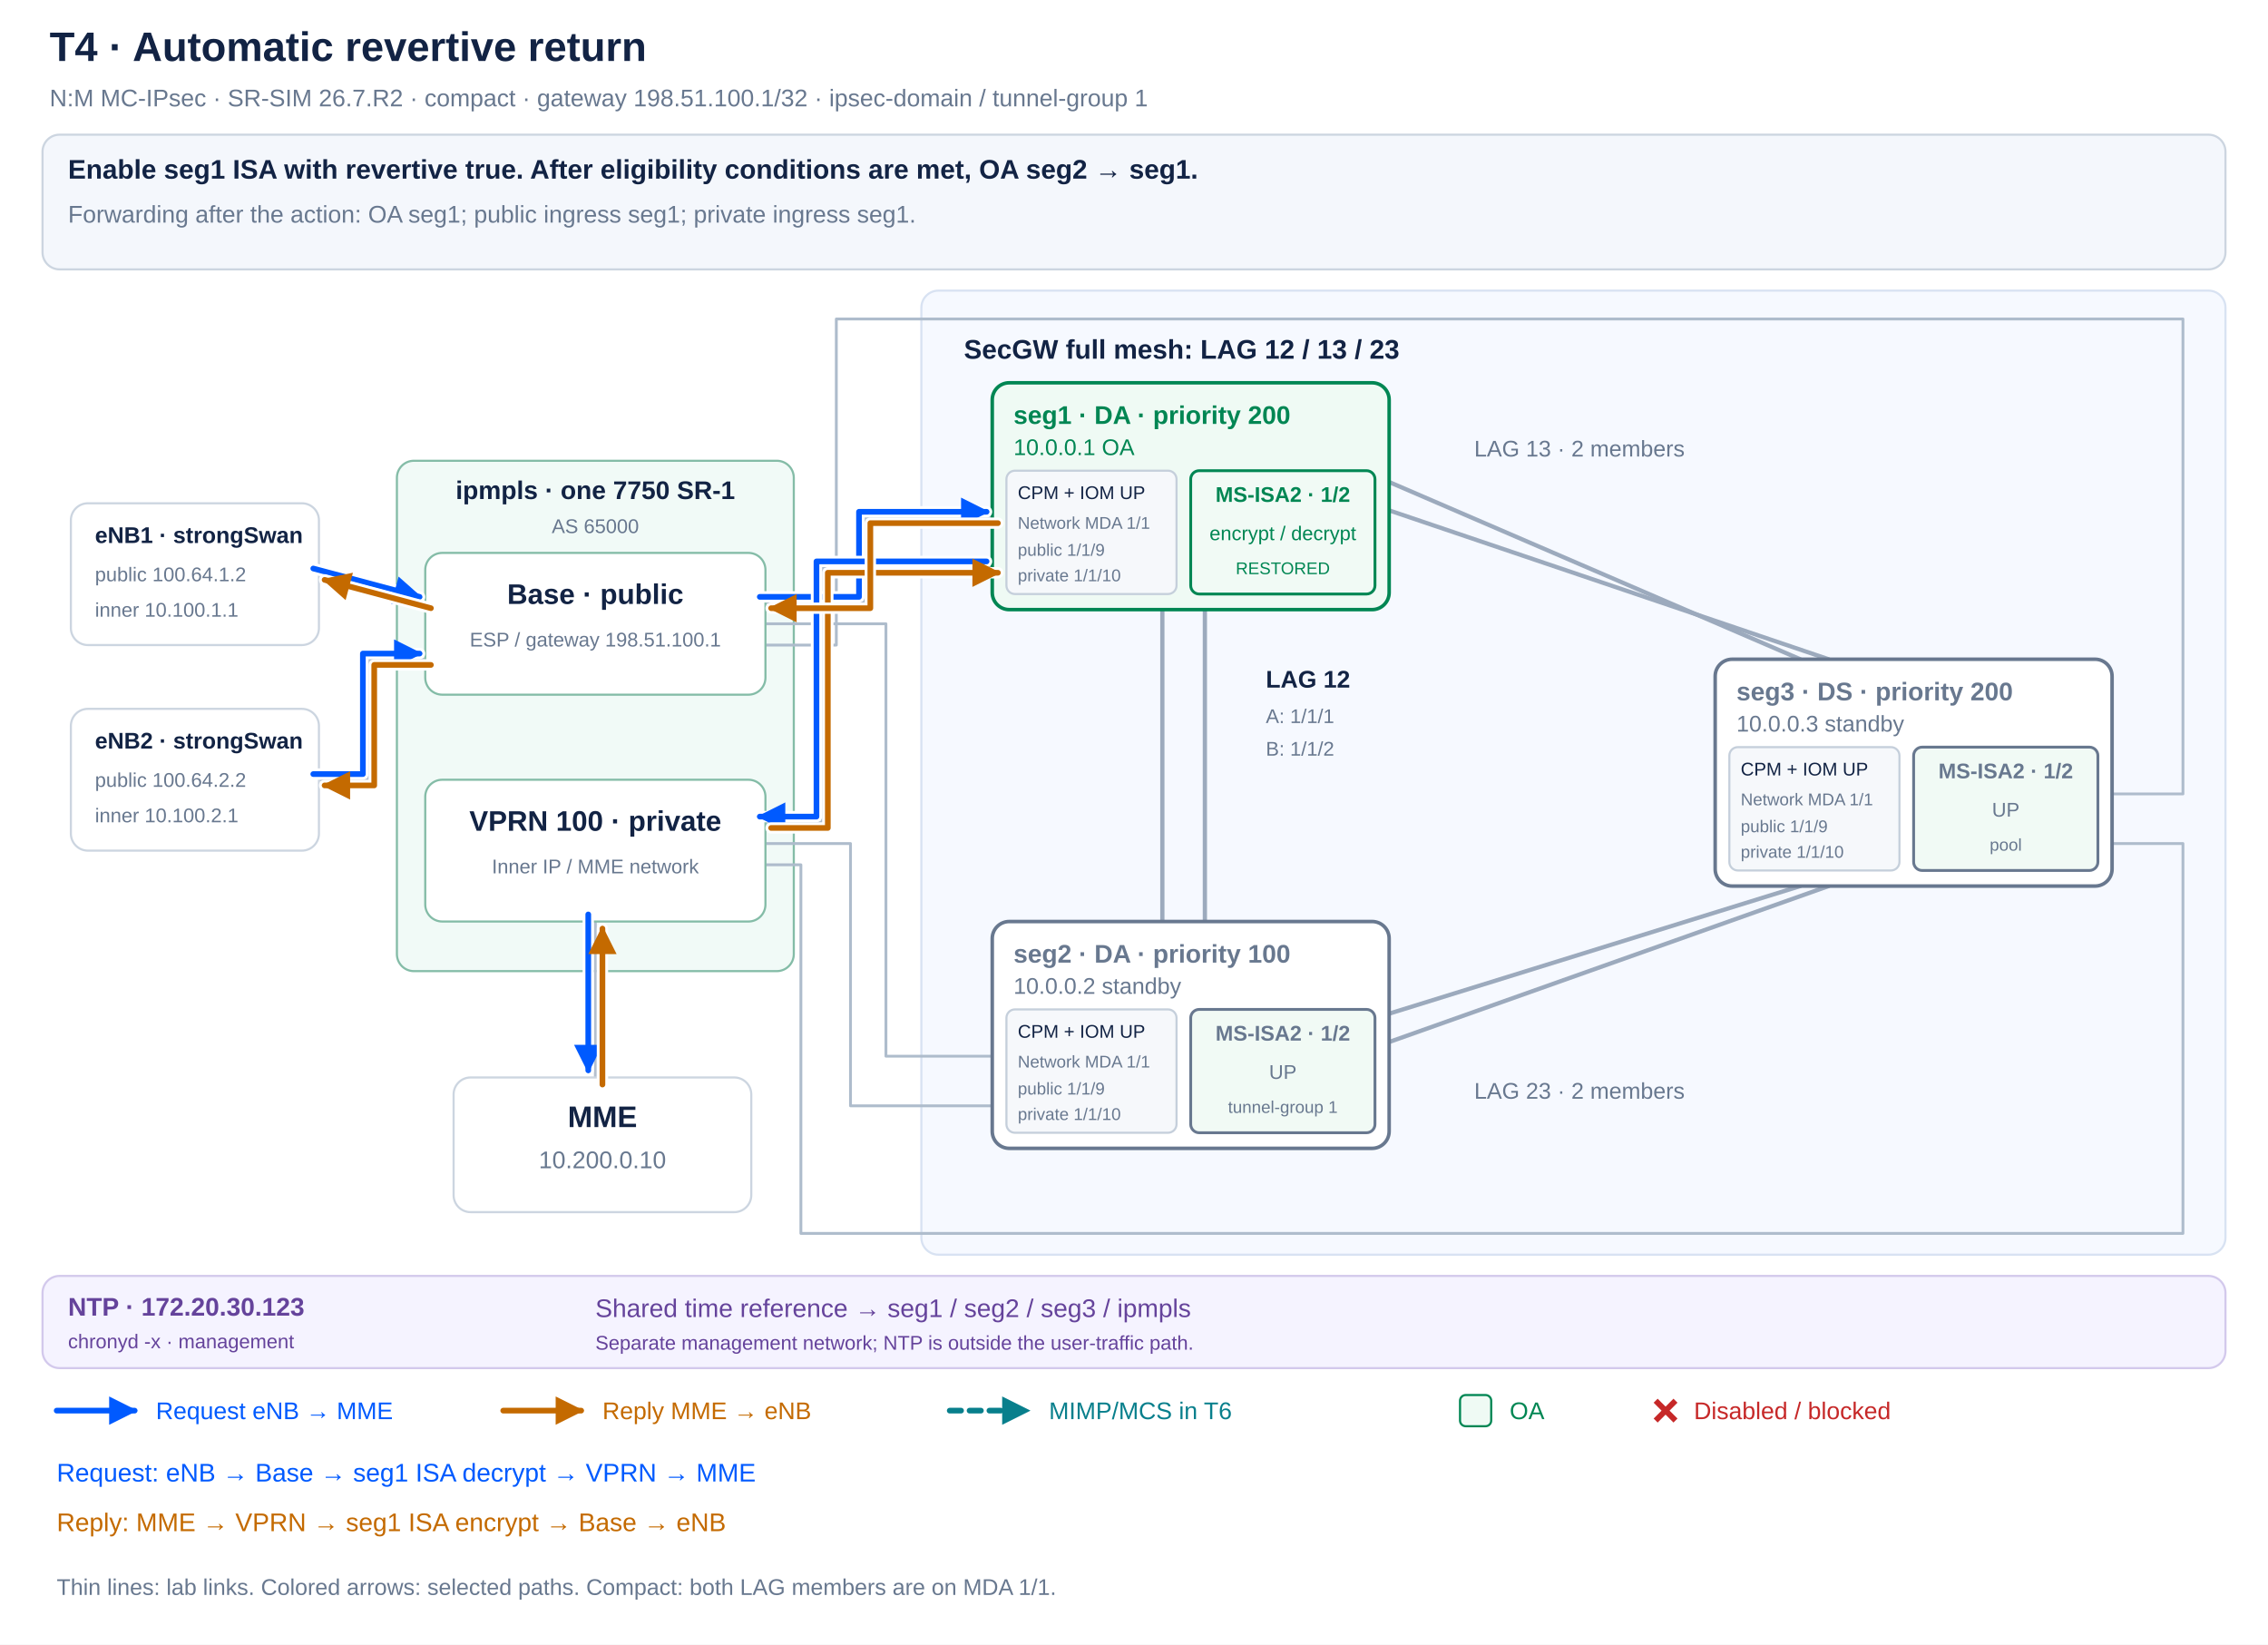
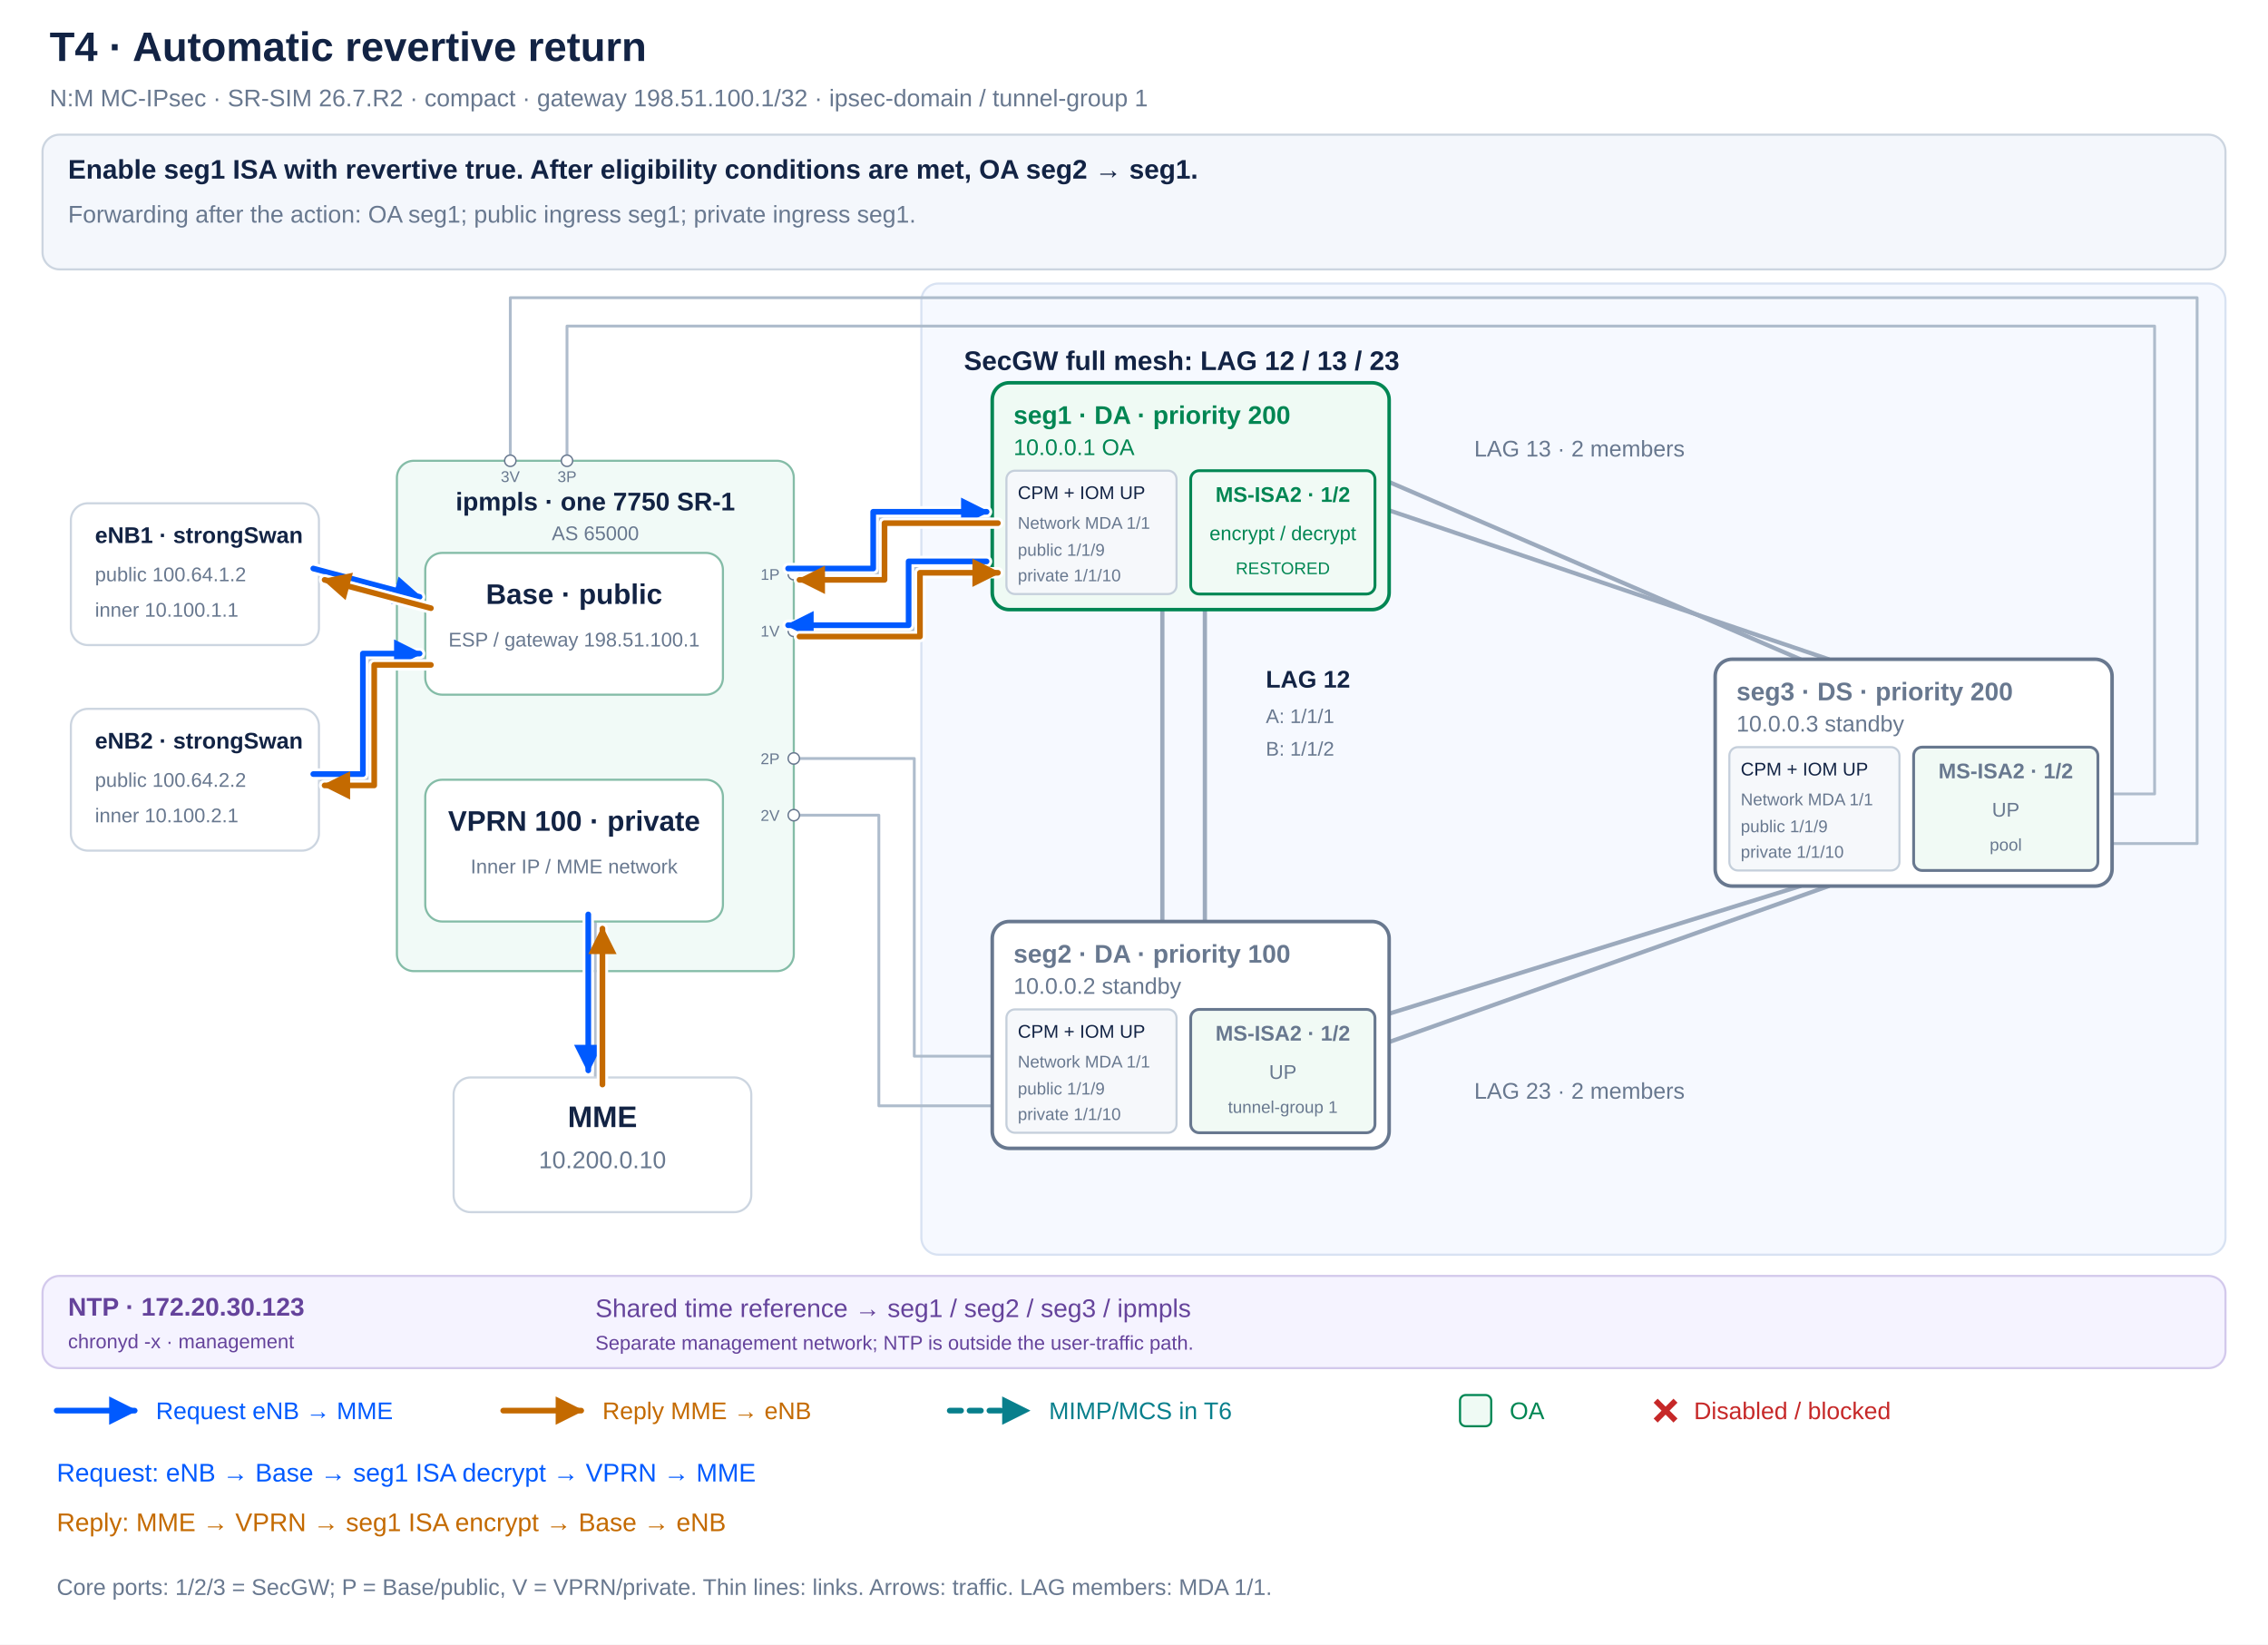
<svg xmlns="http://www.w3.org/2000/svg" width="1600" height="1160" viewBox="0 0 1600 1160" font-family="Arial, sans-serif">
  <defs>
    <marker id="m005aff" viewBox="0 0 10 10" refX="9" refY="5" markerWidth="5" markerHeight="5" orient="auto">
      <path d="M0,0 L10,5 L0,10z" fill="#005aff" />
    </marker>
    <marker id="mc46a00" viewBox="0 0 10 10" refX="9" refY="5" markerWidth="5" markerHeight="5" orient="auto">
      <path d="M0,0 L10,5 L0,10z" fill="#c46a00" />
    </marker>
    <marker id="mc62828" viewBox="0 0 10 10" refX="9" refY="5" markerWidth="5" markerHeight="5" orient="auto">
      <path d="M0,0 L10,5 L0,10z" fill="#c62828" />
    </marker>
    <marker id="m087f8c" viewBox="0 0 10 10" refX="9" refY="5" markerWidth="5" markerHeight="5" orient="auto">
      <path d="M0,0 L10,5 L0,10z" fill="#087f8c" />
    </marker>
  </defs>
  <rect width="1600" height="1160" fill="white" />
  <text x="35" y="43" font-size="29" fill="#122344" text-anchor="start" font-weight="700">T4 · Automatic revertive return</text>
  <text x="35" y="75" font-size="17" fill="#68788f" text-anchor="start" font-weight="400">N:M MC-IPsec · SR-SIM 26.7.R2 · compact · gateway 198.51.100.1/32 · ipsec-domain / tunnel-group 1</text>
  <rect x="30" y="95" width="1540" height="95" rx="12" fill="#f4f7fc" stroke="#ccd5e0" stroke-width="1.5" />
  <text x="48" y="126" font-size="19" fill="#122344" text-anchor="start" font-weight="600">Enable seg1 ISA with revertive true. After eligibility conditions are met, OA seg2 → seg1.</text>
  <text x="48" y="157" font-size="17" fill="#68788f" text-anchor="start" font-weight="400">Forwarding after the action: OA seg1; public ingress seg1; private ingress seg1.</text>
-   <rect x="650" y="205" width="920" height="680" rx="12" fill="#f6f9ff" stroke="#d8e2f2" stroke-width="1.5" />
-   <text x="680" y="253" font-size="19" fill="#122344" text-anchor="start" font-weight="600">SecGW full mesh: LAG 12 / 13 / 23</text>
+   <rect x="650" y="200" width="920" height="685" rx="12" fill="#f6f9ff" stroke="#d8e2f2" stroke-width="1.5" />
+   <text x="680" y="261" font-size="19" fill="#122344" text-anchor="start" font-weight="600">SecGW full mesh: LAG 12 / 13 / 23</text>
  <rect x="280" y="325" width="280" height="360" rx="12" fill="#f1faf7" stroke="#84bca7" stroke-width="1.5" />
-   <text x="420" y="352" font-size="18" fill="#122344" text-anchor="middle" font-weight="600">ipmpls · one 7750 SR-1</text>
-   <text x="420" y="376" font-size="14" fill="#68788f" text-anchor="middle" font-weight="400">AS 65000</text>
-   <polyline points="540,425 610,425 610,365 700,365" fill="none" stroke="#aebccc" stroke-width="2" stroke-linejoin="round" stroke-linecap="round" />
-   <polyline points="540,580 580,580 580,400 700,400" fill="none" stroke="#aebccc" stroke-width="2" stroke-linejoin="round" stroke-linecap="round" />
-   <polyline points="540,440 625,440 625,745 700,745" fill="none" stroke="#aebccc" stroke-width="2" stroke-linejoin="round" stroke-linecap="round" />
-   <polyline points="540,595 600,595 600,780 700,780" fill="none" stroke="#aebccc" stroke-width="2" stroke-linejoin="round" stroke-linecap="round" />
-   <polyline points="540,455 590,455 590,225 1540,225 1540,560 1490,560" fill="none" stroke="#aebccc" stroke-width="2" stroke-linejoin="round" stroke-linecap="round" />
-   <polyline points="540,610 565,610 565,870 1540,870 1540,595 1490,595" fill="none" stroke="#aebccc" stroke-width="2" stroke-linejoin="round" stroke-linecap="round" />
+   <text x="420" y="360" font-size="18" fill="#122344" text-anchor="middle" font-weight="600">ipmpls · one 7750 SR-1</text>
+   <text x="420" y="381" font-size="14" fill="#68788f" text-anchor="middle" font-weight="400">AS 65000</text>
+   <polyline points="560,405 620,405 620,365 700,365" fill="none" stroke="#aebccc" stroke-width="2" stroke-linejoin="round" stroke-linecap="round" />
+   <polyline points="560,445 645,445 645,400 700,400" fill="none" stroke="#aebccc" stroke-width="2" stroke-linejoin="round" stroke-linecap="round" />
+   <polyline points="560,535 645,535 645,745 700,745" fill="none" stroke="#aebccc" stroke-width="2" stroke-linejoin="round" stroke-linecap="round" />
+   <polyline points="560,575 620,575 620,780 700,780" fill="none" stroke="#aebccc" stroke-width="2" stroke-linejoin="round" stroke-linecap="round" />
+   <polyline points="400,325 400,230 1520,230 1520,560 1490,560" fill="none" stroke="#aebccc" stroke-width="2" stroke-linejoin="round" stroke-linecap="round" />
+   <polyline points="360,325 360,210 1550,210 1550,595 1490,595" fill="none" stroke="#aebccc" stroke-width="2" stroke-linejoin="round" stroke-linecap="round" />
  <polyline points="225,405 300,425" fill="none" stroke="#b4bfce" stroke-width="2" stroke-linejoin="round" stroke-linecap="round" />
  <polyline points="225,550 260,550 260,465 300,465" fill="none" stroke="#b4bfce" stroke-width="2" stroke-linejoin="round" stroke-linecap="round" />
  <polyline points="420,650 420,760" fill="none" stroke="#b4bfce" stroke-width="2" stroke-linejoin="round" stroke-linecap="round" />
  <polyline points="820,430 820,650" fill="none" stroke="#9caabd" stroke-width="3" stroke-linejoin="round" stroke-linecap="round" />
  <polyline points="850,430 850,650" fill="none" stroke="#9caabd" stroke-width="3" stroke-linejoin="round" stroke-linecap="round" />
  <polyline points="980,340 1270,465" fill="none" stroke="#9caabd" stroke-width="3" stroke-linejoin="round" stroke-linecap="round" />
  <polyline points="980,360 1290,465" fill="none" stroke="#9caabd" stroke-width="3" stroke-linejoin="round" stroke-linecap="round" />
  <polyline points="980,715 1270,625" fill="none" stroke="#9caabd" stroke-width="3" stroke-linejoin="round" stroke-linecap="round" />
  <polyline points="980,735 1290,625" fill="none" stroke="#9caabd" stroke-width="3" stroke-linejoin="round" stroke-linecap="round" />
-   <rect x="300" y="390" width="240" height="100" rx="12" fill="white" stroke="#84bca7" stroke-width="1.5" />
-   <text x="420" y="426" font-size="20" fill="#122344" text-anchor="middle" font-weight="600">Base · public</text>
-   <text x="420" y="456" font-size="14" fill="#68788f" text-anchor="middle" font-weight="400">ESP / gateway 198.51.100.1</text>
-   <rect x="300" y="550" width="240" height="100" rx="12" fill="white" stroke="#84bca7" stroke-width="1.5" />
-   <text x="420" y="586" font-size="20" fill="#122344" text-anchor="middle" font-weight="600">VPRN 100 · private</text>
-   <text x="420" y="616" font-size="14" fill="#68788f" text-anchor="middle" font-weight="400">Inner IP / MME network</text>
+   <rect x="300" y="390" width="210" height="100" rx="12" fill="white" stroke="#84bca7" stroke-width="1.5" />
+   <text x="405" y="426" font-size="20" fill="#122344" text-anchor="middle" font-weight="600">Base · public</text>
+   <text x="405" y="456" font-size="14" fill="#68788f" text-anchor="middle" font-weight="400">ESP / gateway 198.51.100.1</text>
+   <rect x="300" y="550" width="210" height="100" rx="12" fill="white" stroke="#84bca7" stroke-width="1.5" />
+   <text x="405" y="586" font-size="20" fill="#122344" text-anchor="middle" font-weight="600">VPRN 100 · private</text>
+   <text x="405" y="616" font-size="14" fill="#68788f" text-anchor="middle" font-weight="400">Inner IP / MME network</text>
+   <circle cx="560" cy="405" r="4" fill="white" stroke="#68788f" />
+   <text x="550" y="409" font-size="11" fill="#68788f" text-anchor="end" font-weight="400">1P</text>
+   <circle cx="560" cy="445" r="4" fill="white" stroke="#68788f" />
+   <text x="550" y="449" font-size="11" fill="#68788f" text-anchor="end" font-weight="400">1V</text>
+   <circle cx="560" cy="535" r="4" fill="white" stroke="#68788f" />
+   <text x="550" y="539" font-size="11" fill="#68788f" text-anchor="end" font-weight="400">2P</text>
+   <circle cx="560" cy="575" r="4" fill="white" stroke="#68788f" />
+   <text x="550" y="579" font-size="11" fill="#68788f" text-anchor="end" font-weight="400">2V</text>
+   <circle cx="400" cy="325" r="4" fill="white" stroke="#68788f" />
+   <text x="400" y="340" font-size="11" fill="#68788f" text-anchor="middle" font-weight="400">3P</text>
+   <circle cx="360" cy="325" r="4" fill="white" stroke="#68788f" />
+   <text x="360" y="340" font-size="11" fill="#68788f" text-anchor="middle" font-weight="400">3V</text>
  <rect x="50" y="355" width="175" height="100" rx="12" fill="white" stroke="#ccd5e0" stroke-width="1.5" />
  <text x="67" y="383" font-size="16" fill="#122344" text-anchor="start" font-weight="600">eNB1 · strongSwan</text>
  <text x="67" y="410" font-size="14" fill="#68788f" text-anchor="start" font-weight="400">public 100.64.1.2</text>
  <text x="67" y="435" font-size="14" fill="#68788f" text-anchor="start" font-weight="400">inner 10.100.1.1</text>
  <rect x="50" y="500" width="175" height="100" rx="12" fill="white" stroke="#ccd5e0" stroke-width="1.5" />
  <text x="67" y="528" font-size="16" fill="#122344" text-anchor="start" font-weight="600">eNB2 · strongSwan</text>
  <text x="67" y="555" font-size="14" fill="#68788f" text-anchor="start" font-weight="400">public 100.64.2.2</text>
  <text x="67" y="580" font-size="14" fill="#68788f" text-anchor="start" font-weight="400">inner 10.100.2.1</text>
  <rect x="320" y="760" width="210" height="95" rx="12" fill="white" stroke="#ccd5e0" stroke-width="1.5" />
  <text x="425" y="795" font-size="21" fill="#122344" text-anchor="middle" font-weight="600">MME</text>
  <text x="425" y="824" font-size="17" fill="#68788f" text-anchor="middle" font-weight="400">10.200.0.10</text>
  <rect x="700" y="270" width="280" height="160" rx="12" fill="#effaf4" stroke="#008653" stroke-width="2.5" />
  <text x="715" y="299" font-size="18" fill="#008653" text-anchor="start" font-weight="600">seg1 · DA · priority 200</text>
  <text x="715" y="321" font-size="16" fill="#008653" text-anchor="start" font-weight="400">10.0.0.1     OA</text>
  <rect x="710" y="332" width="120" height="87" rx="6" fill="#f6f8fb" stroke="#c5cfdb" stroke-width="1.5" />
  <text x="718" y="352" font-size="13" fill="#122344" text-anchor="start" font-weight="400">CPM + IOM UP</text>
  <text x="718" y="373" font-size="12" fill="#68788f" text-anchor="start" font-weight="400">Network MDA 1/1</text>
  <text x="718" y="392" font-size="12" fill="#68788f" text-anchor="start" font-weight="400">public 1/1/9</text>
  <text x="718" y="410" font-size="12" fill="#68788f" text-anchor="start" font-weight="400">private 1/1/10</text>
  <rect x="840" y="332" width="130" height="87" rx="6" fill="#f1faf5" stroke="#008653" stroke-width="2" />
  <text x="905" y="354" font-size="15" fill="#008653" text-anchor="middle" font-weight="600">MS-ISA2 · 1/2</text>
  <text x="905" y="381" font-size="14" fill="#008653" text-anchor="middle" font-weight="400">encrypt / decrypt</text>
  <text x="905" y="405" font-size="12" fill="#008653" text-anchor="middle" font-weight="400">RESTORED</text>
  <rect x="700" y="650" width="280" height="160" rx="12" fill="white" stroke="#68788f" stroke-width="2.5" />
  <text x="715" y="679" font-size="18" fill="#68788f" text-anchor="start" font-weight="600">seg2 · DA · priority 100</text>
  <text x="715" y="701" font-size="16" fill="#68788f" text-anchor="start" font-weight="400">10.0.0.2     standby</text>
  <rect x="710" y="712" width="120" height="87" rx="6" fill="#f6f8fb" stroke="#c5cfdb" stroke-width="1.5" />
  <text x="718" y="732" font-size="13" fill="#122344" text-anchor="start" font-weight="400">CPM + IOM UP</text>
  <text x="718" y="753" font-size="12" fill="#68788f" text-anchor="start" font-weight="400">Network MDA 1/1</text>
  <text x="718" y="772" font-size="12" fill="#68788f" text-anchor="start" font-weight="400">public 1/1/9</text>
  <text x="718" y="790" font-size="12" fill="#68788f" text-anchor="start" font-weight="400">private 1/1/10</text>
  <rect x="840" y="712" width="130" height="87" rx="6" fill="#f1faf5" stroke="#68788f" stroke-width="2" />
  <text x="905" y="734" font-size="15" fill="#68788f" text-anchor="middle" font-weight="600">MS-ISA2 · 1/2</text>
  <text x="905" y="761" font-size="14" fill="#68788f" text-anchor="middle" font-weight="400">UP</text>
  <text x="905" y="785" font-size="12" fill="#68788f" text-anchor="middle" font-weight="400">tunnel-group 1</text>
  <rect x="1210" y="465" width="280" height="160" rx="12" fill="white" stroke="#68788f" stroke-width="2.5" />
  <text x="1225" y="494" font-size="18" fill="#68788f" text-anchor="start" font-weight="600">seg3 · DS · priority 200</text>
  <text x="1225" y="516" font-size="16" fill="#68788f" text-anchor="start" font-weight="400">10.0.0.3     standby</text>
  <rect x="1220" y="527" width="120" height="87" rx="6" fill="#f6f8fb" stroke="#c5cfdb" stroke-width="1.5" />
  <text x="1228" y="547" font-size="13" fill="#122344" text-anchor="start" font-weight="400">CPM + IOM UP</text>
  <text x="1228" y="568" font-size="12" fill="#68788f" text-anchor="start" font-weight="400">Network MDA 1/1</text>
  <text x="1228" y="587" font-size="12" fill="#68788f" text-anchor="start" font-weight="400">public 1/1/9</text>
  <text x="1228" y="605" font-size="12" fill="#68788f" text-anchor="start" font-weight="400">private 1/1/10</text>
  <rect x="1350" y="527" width="130" height="87" rx="6" fill="#f1faf5" stroke="#68788f" stroke-width="2" />
  <text x="1415" y="549" font-size="15" fill="#68788f" text-anchor="middle" font-weight="600">MS-ISA2 · 1/2</text>
  <text x="1415" y="576" font-size="14" fill="#68788f" text-anchor="middle" font-weight="400">UP</text>
  <text x="1415" y="600" font-size="12" fill="#68788f" text-anchor="middle" font-weight="400">pool</text>
  <polyline points="221,401 296,421" fill="none" stroke="white" stroke-width="8" stroke-linejoin="round" stroke-linecap="round" />
  <polyline points="221,401 296,421" fill="none" stroke="#005aff" stroke-width="4" stroke-linejoin="round" stroke-linecap="round" marker-end="url(#m005aff)" />
  <polyline points="221,546 256,546 256,461 296,461" fill="none" stroke="white" stroke-width="8" stroke-linejoin="round" stroke-linecap="round" />
  <polyline points="221,546 256,546 256,461 296,461" fill="none" stroke="#005aff" stroke-width="4" stroke-linejoin="round" stroke-linecap="round" marker-end="url(#m005aff)" />
-   <polyline points="536,421 606,421 606,361 696,361" fill="none" stroke="white" stroke-width="8" stroke-linejoin="round" stroke-linecap="round" />
-   <polyline points="536,421 606,421 606,361 696,361" fill="none" stroke="#005aff" stroke-width="4" stroke-linejoin="round" stroke-linecap="round" marker-end="url(#m005aff)" />
-   <polyline points="696,396 576,396 576,576 536,576" fill="none" stroke="white" stroke-width="8" stroke-linejoin="round" stroke-linecap="round" />
-   <polyline points="696,396 576,396 576,576 536,576" fill="none" stroke="#005aff" stroke-width="4" stroke-linejoin="round" stroke-linecap="round" marker-end="url(#m005aff)" />
+   <polyline points="556,401 616,401 616,361 696,361" fill="none" stroke="white" stroke-width="8" stroke-linejoin="round" stroke-linecap="round" />
+   <polyline points="556,401 616,401 616,361 696,361" fill="none" stroke="#005aff" stroke-width="4" stroke-linejoin="round" stroke-linecap="round" marker-end="url(#m005aff)" />
+   <polyline points="696,396 641,396 641,441 556,441" fill="none" stroke="white" stroke-width="8" stroke-linejoin="round" stroke-linecap="round" />
+   <polyline points="696,396 641,396 641,441 556,441" fill="none" stroke="#005aff" stroke-width="4" stroke-linejoin="round" stroke-linecap="round" marker-end="url(#m005aff)" />
  <polyline points="415,645 415,755" fill="none" stroke="white" stroke-width="8" stroke-linejoin="round" stroke-linecap="round" />
  <polyline points="415,645 415,755" fill="none" stroke="#005aff" stroke-width="4" stroke-linejoin="round" stroke-linecap="round" marker-end="url(#m005aff)" />
  <polyline points="425,765 425,655" fill="none" stroke="white" stroke-width="8" stroke-linejoin="round" stroke-linecap="round" />
  <polyline points="425,765 425,655" fill="none" stroke="#c46a00" stroke-width="4" stroke-linejoin="round" stroke-linecap="round" marker-end="url(#mc46a00)" />
-   <polyline points="544,584 584,584 584,404 704,404" fill="none" stroke="white" stroke-width="8" stroke-linejoin="round" stroke-linecap="round" />
-   <polyline points="544,584 584,584 584,404 704,404" fill="none" stroke="#c46a00" stroke-width="4" stroke-linejoin="round" stroke-linecap="round" marker-end="url(#mc46a00)" />
-   <polyline points="704,369 614,369 614,429 544,429" fill="none" stroke="white" stroke-width="8" stroke-linejoin="round" stroke-linecap="round" />
-   <polyline points="704,369 614,369 614,429 544,429" fill="none" stroke="#c46a00" stroke-width="4" stroke-linejoin="round" stroke-linecap="round" marker-end="url(#mc46a00)" />
+   <polyline points="564,449 649,449 649,404 704,404" fill="none" stroke="white" stroke-width="8" stroke-linejoin="round" stroke-linecap="round" />
+   <polyline points="564,449 649,449 649,404 704,404" fill="none" stroke="#c46a00" stroke-width="4" stroke-linejoin="round" stroke-linecap="round" marker-end="url(#mc46a00)" />
+   <polyline points="704,369 624,369 624,409 564,409" fill="none" stroke="white" stroke-width="8" stroke-linejoin="round" stroke-linecap="round" />
+   <polyline points="704,369 624,369 624,409 564,409" fill="none" stroke="#c46a00" stroke-width="4" stroke-linejoin="round" stroke-linecap="round" marker-end="url(#mc46a00)" />
  <polyline points="304,429 229,409" fill="none" stroke="white" stroke-width="8" stroke-linejoin="round" stroke-linecap="round" />
  <polyline points="304,429 229,409" fill="none" stroke="#c46a00" stroke-width="4" stroke-linejoin="round" stroke-linecap="round" marker-end="url(#mc46a00)" />
  <polyline points="304,469 264,469 264,554 229,554" fill="none" stroke="white" stroke-width="8" stroke-linejoin="round" stroke-linecap="round" />
  <polyline points="304,469 264,469 264,554 229,554" fill="none" stroke="#c46a00" stroke-width="4" stroke-linejoin="round" stroke-linecap="round" marker-end="url(#mc46a00)" />
  <text x="893" y="485" font-size="17" fill="#122344" text-anchor="start" font-weight="600">LAG 12</text>
  <text x="893" y="510" font-size="14" fill="#68788f" text-anchor="start" font-weight="400">A: 1/1/1</text>
  <text x="893" y="533" font-size="14" fill="#68788f" text-anchor="start" font-weight="400">B: 1/1/2</text>
  <text x="1040" y="322" font-size="16" fill="#68788f" text-anchor="start" font-weight="400">LAG 13 · 2 members</text>
  <text x="1040" y="775" font-size="16" fill="#68788f" text-anchor="start" font-weight="400">LAG 23 · 2 members</text>
  <rect x="30" y="900" width="1540" height="65" rx="12" fill="#f5f3ff" stroke="#d3c9ec" stroke-width="1.5" />
  <text x="48" y="928" font-size="18" fill="#65439b" text-anchor="start" font-weight="600">NTP · 172.20.30.123</text>
  <text x="48" y="951" font-size="14" fill="#65439b" text-anchor="start" font-weight="400">chronyd -x · management</text>
  <text x="420" y="929" font-size="18" fill="#65439b" text-anchor="start" font-weight="400">Shared time reference → seg1 / seg2 / seg3 / ipmpls</text>
  <text x="420" y="952" font-size="14" fill="#65439b" text-anchor="start" font-weight="400">Separate management network; NTP is outside the user-traffic path.</text>
  <polyline points="40,995 95,995" fill="none" stroke="#005aff" stroke-width="4" stroke-linejoin="round" stroke-linecap="round" marker-end="url(#m005aff)" />
  <text x="110" y="1001" font-size="17" fill="#005aff" text-anchor="start" font-weight="400">Request eNB → MME</text>
  <polyline points="355,995 410,995" fill="none" stroke="#c46a00" stroke-width="4" stroke-linejoin="round" stroke-linecap="round" marker-end="url(#mc46a00)" />
  <text x="425" y="1001" font-size="17" fill="#c46a00" text-anchor="start" font-weight="400">Reply MME → eNB</text>
  <polyline points="670,995 725,995" fill="none" stroke="#087f8c" stroke-width="4" stroke-linejoin="round" stroke-linecap="round" stroke-dasharray="8 6" marker-end="url(#m087f8c)" />
  <text x="740" y="1001" font-size="17" fill="#087f8c" text-anchor="start" font-weight="400">MIMP/MCS in T6</text>
  <rect x="1030" y="984" width="22" height="22" rx="4" fill="#effaf4" stroke="#008653" stroke-width="1.5" />
  <text x="1065" y="1001" font-size="17" fill="#008653" text-anchor="start" font-weight="400">OA</text>
  <circle cx="1175" cy="995" r="12" fill="white" />
  <path d="M1168,988 L1182,1002 M1168,1002 L1182,988" stroke="#c62828" stroke-width="4" />
  <text x="1195" y="1001" font-size="17" fill="#c62828" text-anchor="start" font-weight="400">Disabled / blocked</text>
  <text x="40" y="1045" font-size="18" fill="#005aff" text-anchor="start" font-weight="400">Request: eNB → Base → seg1 ISA decrypt → VPRN → MME</text>
  <text x="40" y="1080" font-size="18" fill="#c46a00" text-anchor="start" font-weight="400">Reply: MME → VPRN → seg1 ISA encrypt → Base → eNB</text>
-   <text x="40" y="1125" font-size="16" fill="#68788f" text-anchor="start" font-weight="400">Thin lines: lab links. Colored arrows: selected paths. Compact: both LAG members are on MDA 1/1.</text>
+   <text x="40" y="1125" font-size="16" fill="#68788f" text-anchor="start" font-weight="400">Core ports: 1/2/3 = SecGW; P = Base/public, V = VPRN/private. Thin lines: links. Arrows: traffic. LAG members: MDA 1/1.</text>
</svg>
